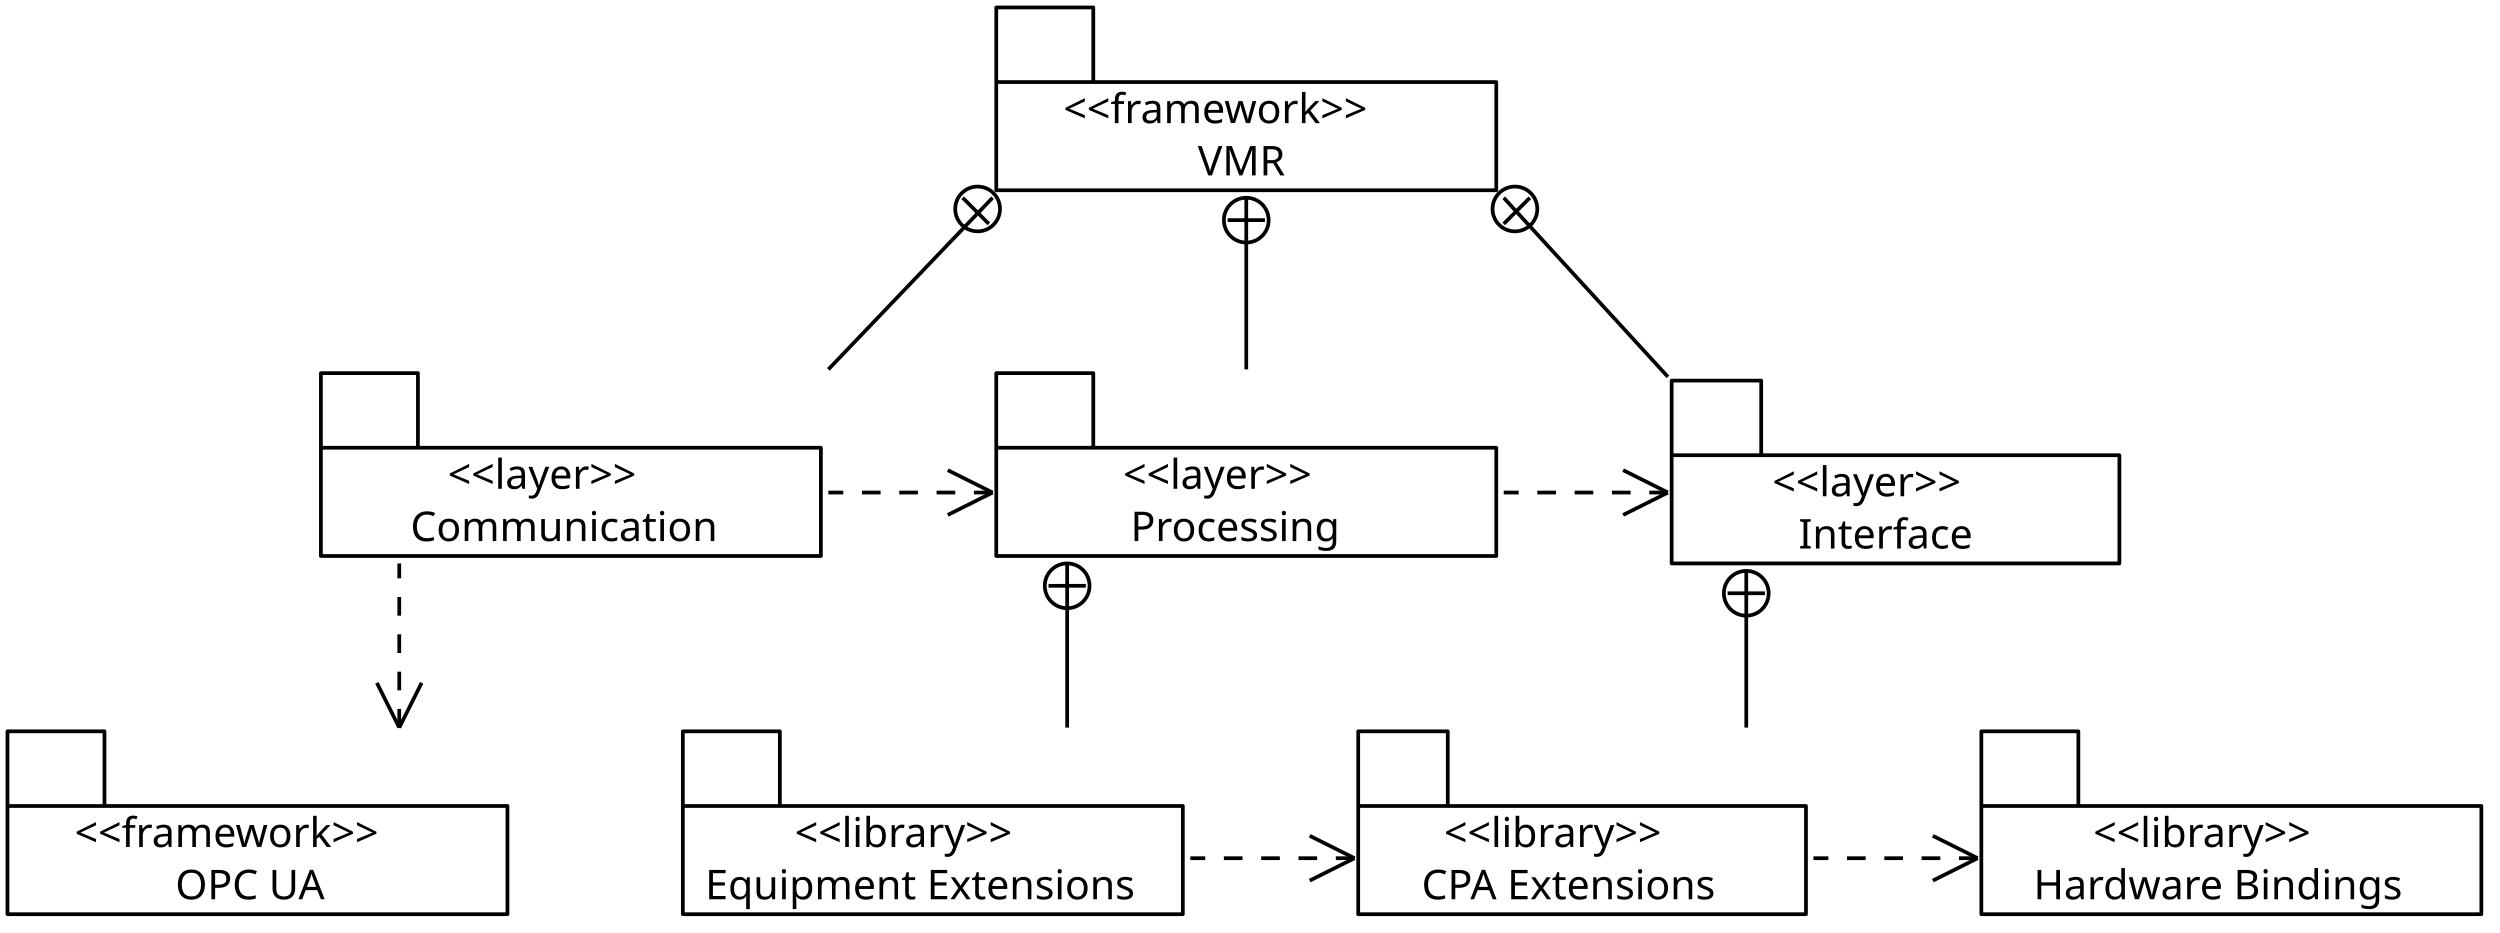
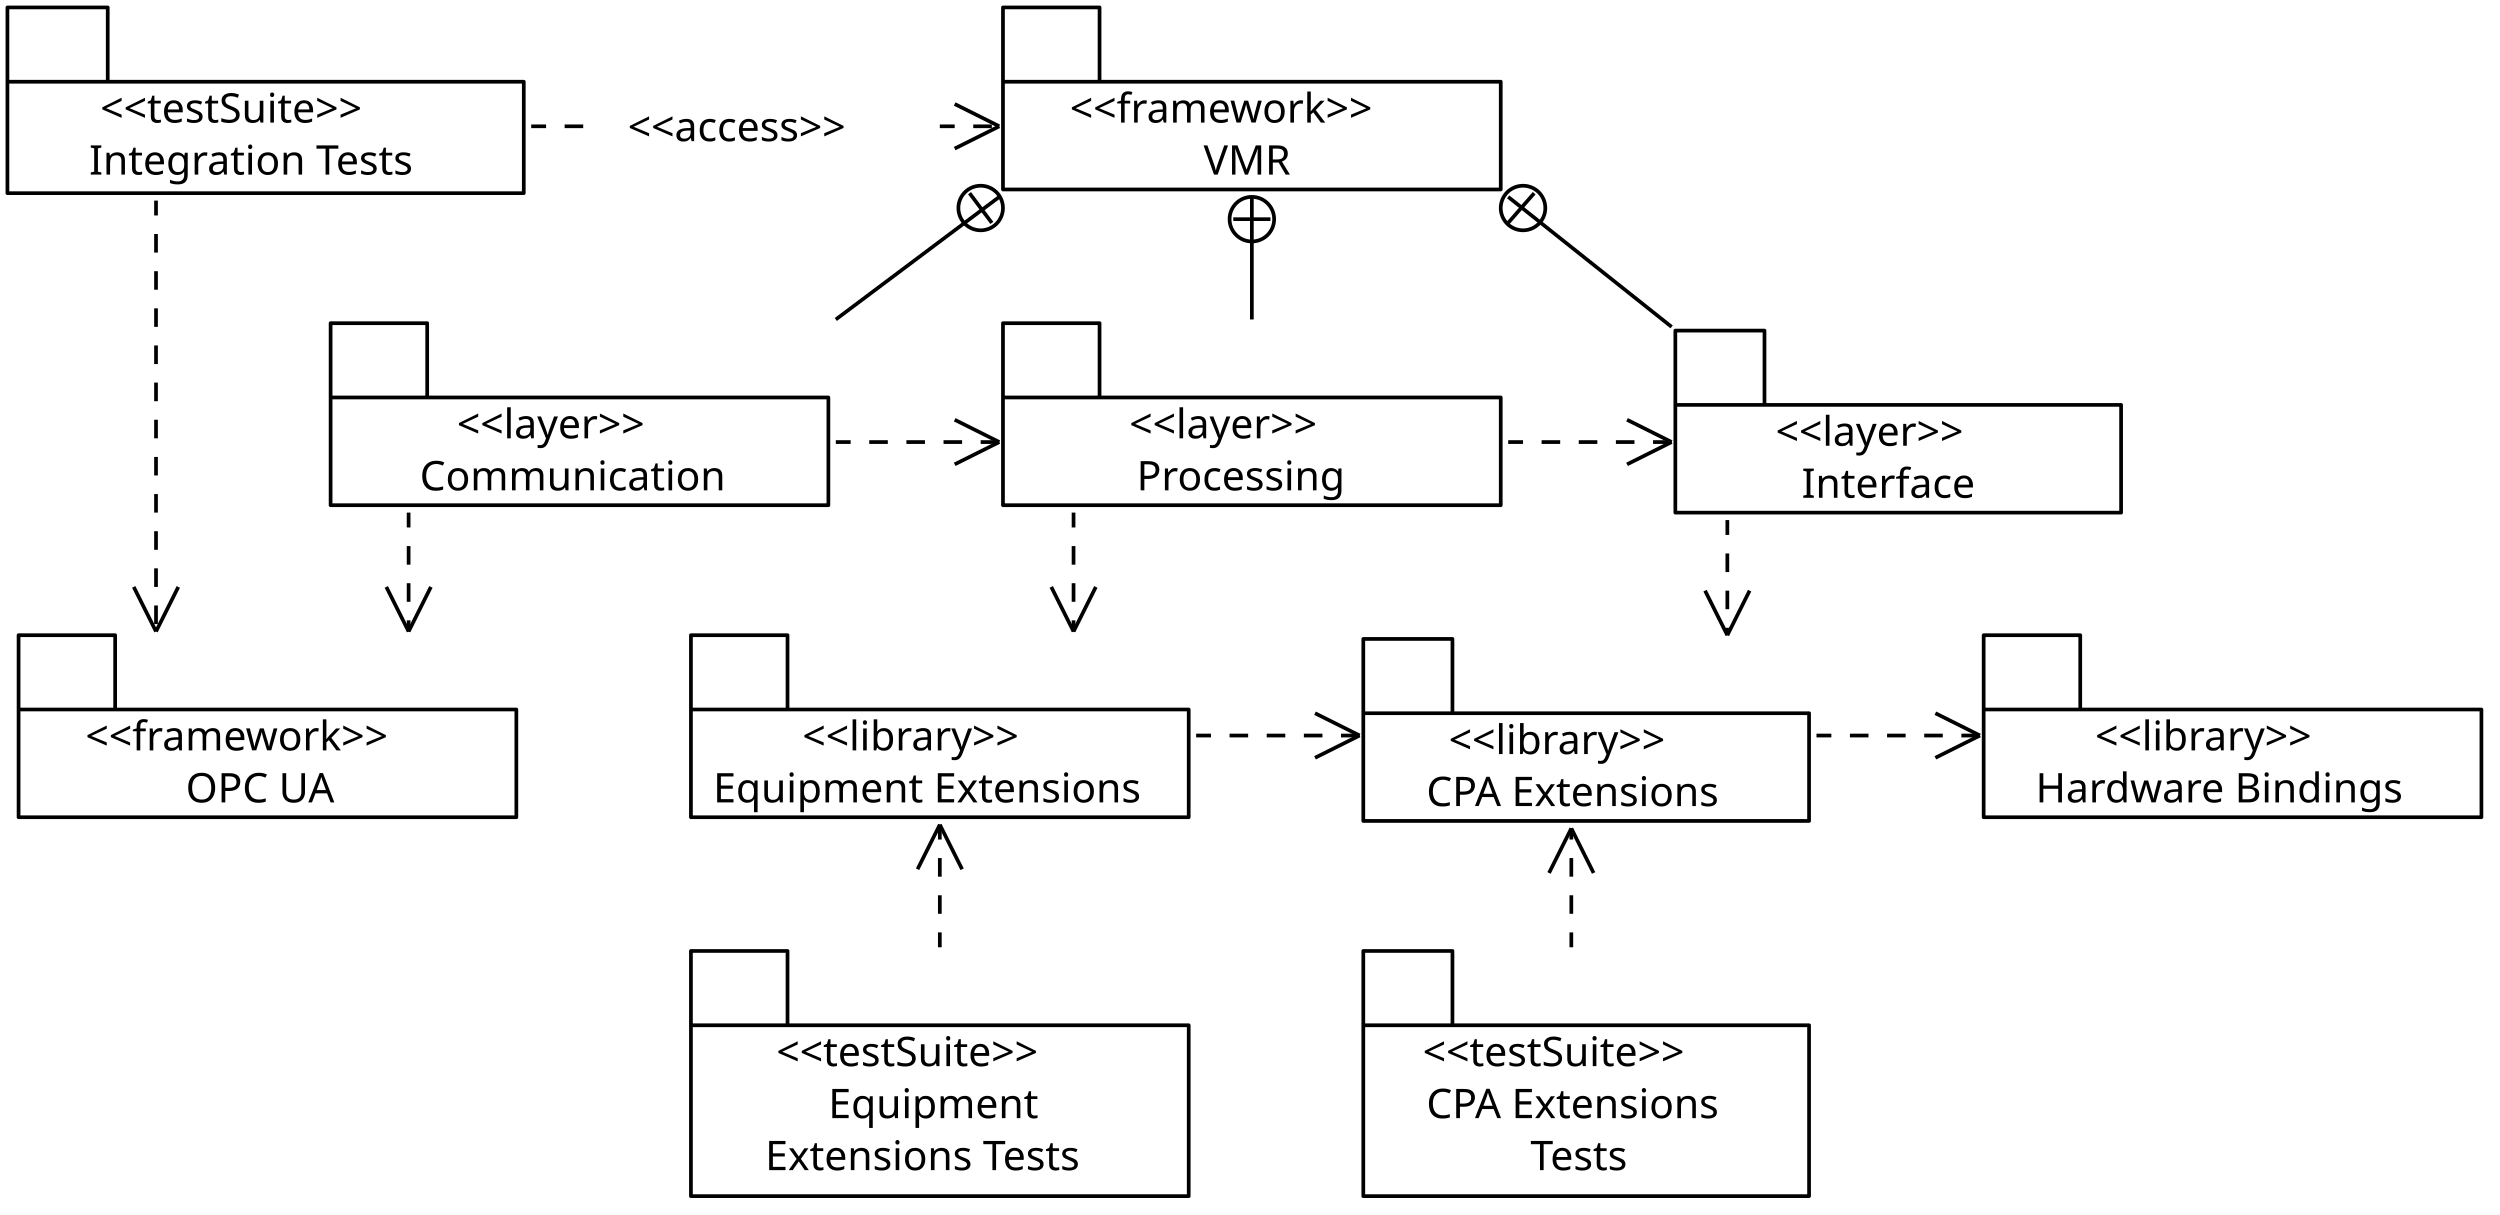
- <svg xmlns="http://www.w3.org/2000/svg" fill-opacity="0" color-rendering="auto" color-interpolation="auto" text-rendering="auto" stroke="rgb(0,0,0)" stroke-linecap="square" width="670" stroke-miterlimit="10" shape-rendering="auto" stroke-opacity="0" fill="rgb(0,0,0)" stroke-dasharray="none" font-weight="normal" stroke-width="1" height="250" font-family="'Dialog'" font-style="normal" stroke-linejoin="miter" font-size="12" stroke-dashoffset="0" image-rendering="auto">
+ <svg xmlns="http://www.w3.org/2000/svg" fill-opacity="0" color-rendering="auto" color-interpolation="auto" text-rendering="auto" stroke="rgb(0,0,0)" stroke-linecap="square" width="673" stroke-miterlimit="10" shape-rendering="auto" stroke-opacity="0" fill="rgb(0,0,0)" stroke-dasharray="none" font-weight="normal" stroke-width="1" height="327" font-family="'Dialog'" font-style="normal" stroke-linejoin="miter" font-size="12" stroke-dashoffset="0" image-rendering="auto">
  <defs id="genericDefs" />
  <g>
    <defs id="defs1">
      <clipPath clipPathUnits="userSpaceOnUse" id="clipPath1">
        <path d="M-7 -7 L146 -7 L146 61 L-7 61 L-7 -7 Z" />
      </clipPath>
      <clipPath clipPathUnits="userSpaceOnUse" id="clipPath2">
        <path d="M0 0 L0 30 L135 30 L135 0 Z" />
      </clipPath>
      <clipPath clipPathUnits="userSpaceOnUse" id="clipPath3">
        <path d="M-7 -7 L132 -7 L132 61 L-7 61 L-7 -7 Z" />
      </clipPath>
      <clipPath clipPathUnits="userSpaceOnUse" id="clipPath4">
        <path d="M0 0 L0 30 L121 30 L121 0 Z" />
      </clipPath>
      <clipPath clipPathUnits="userSpaceOnUse" id="clipPath5">
+         <path d="M-7 -7 L146 -7 L146 78 L-7 78 L-7 -7 Z" />
+       </clipPath>
+       <clipPath clipPathUnits="userSpaceOnUse" id="clipPath6">
+         <path d="M0 0 L0 47 L135 47 L135 0 Z" />
+       </clipPath>
+       <clipPath clipPathUnits="userSpaceOnUse" id="clipPath7">
+         <path d="M-7 -7 L132 -7 L132 78 L-7 78 L-7 -7 Z" />
+       </clipPath>
+       <clipPath clipPathUnits="userSpaceOnUse" id="clipPath8">
+         <path d="M0 0 L0 47 L121 47 L121 0 Z" />
+       </clipPath>
+       <clipPath clipPathUnits="userSpaceOnUse" id="clipPath9">
+         <path d="M-7 -7 L151 -7 L151 62 L-7 62 L-7 -7 Z" />
+       </clipPath>
+       <clipPath clipPathUnits="userSpaceOnUse" id="clipPath10">
+         <path d="M0 0 L0 31 L140 31 L140 0 Z" />
+       </clipPath>
+       <clipPath clipPathUnits="userSpaceOnUse" id="clipPath11">
+         <path d="M0 0 L148 0 L148 104 L0 104 L0 0 Z" />
+       </clipPath>
+       <clipPath clipPathUnits="userSpaceOnUse" id="clipPath12">
+         <path d="M0 0 L0 104 L148 104 L148 0 Z" />
+       </clipPath>
+       <clipPath clipPathUnits="userSpaceOnUse" id="clipPath13">
+         <path d="M0 0 L148 0 L148 137 L0 137 L0 0 Z" />
+       </clipPath>
+       <clipPath clipPathUnits="userSpaceOnUse" id="clipPath14">
+         <path d="M0 0 L0 24 L78 24 L78 38 L0 38 L0 137 L148 137 L148 0 Z" />
+       </clipPath>
+       <clipPath clipPathUnits="userSpaceOnUse" id="clipPath15">
        <path d="M0 0 L248 0 L248 204 L0 204 L0 0 Z" />
      </clipPath>
-       <clipPath clipPathUnits="userSpaceOnUse" id="clipPath6">
+       <clipPath clipPathUnits="userSpaceOnUse" id="clipPath16">
+         <path d="M128 8 L128 22 L34 22 L34 8 ZM0 0 L0 204 L248 204 L248 0 Z" />
+       </clipPath>
+       <clipPath clipPathUnits="userSpaceOnUse" id="clipPath17">
+         <path d="M0 0 L104 0 L104 137 L0 137 L0 0 Z" />
+       </clipPath>
+       <clipPath clipPathUnits="userSpaceOnUse" id="clipPath18">
+         <path d="M0 0 L0 137 L104 137 L104 0 Z" />
+       </clipPath>
+       <clipPath clipPathUnits="userSpaceOnUse" id="clipPath19">
+         <path d="M0 0 L148 0 L148 139 L0 139 L0 0 Z" />
+       </clipPath>
+       <clipPath clipPathUnits="userSpaceOnUse" id="clipPath20">
+         <path d="M0 0 L0 139 L148 139 L148 0 Z" />
+       </clipPath>
+       <clipPath clipPathUnits="userSpaceOnUse" id="clipPath21">
+         <path d="M0 0 L104 0 L104 136 L0 136 L0 0 Z" />
+       </clipPath>
+       <clipPath clipPathUnits="userSpaceOnUse" id="clipPath22">
+         <path d="M0 0 L0 136 L104 136 L104 0 Z" />
+       </clipPath>
+       <clipPath clipPathUnits="userSpaceOnUse" id="clipPath23">
        <path d="M0 0 L0 204 L248 204 L248 0 Z" />
      </clipPath>
-       <clipPath clipPathUnits="userSpaceOnUse" id="clipPath7">
-         <path d="M0 0 L248 0 L248 250 L0 250 L0 0 Z" />
-       </clipPath>
-       <clipPath clipPathUnits="userSpaceOnUse" id="clipPath8">
-         <path d="M0 0 L0 250 L248 250 L248 0 Z" />
-       </clipPath>
-       <clipPath clipPathUnits="userSpaceOnUse" id="clipPath9">
-         <path d="M0 0 L204 0 L204 246 L0 246 L0 0 Z" />
-       </clipPath>
-       <clipPath clipPathUnits="userSpaceOnUse" id="clipPath10">
-         <path d="M0 0 L0 246 L204 246 L204 0 Z" />
-       </clipPath>
-       <clipPath clipPathUnits="userSpaceOnUse" id="clipPath11">
-         <path d="M0 0 L204 0 L204 250 L0 250 L0 0 Z" />
-       </clipPath>
-       <clipPath clipPathUnits="userSpaceOnUse" id="clipPath12">
-         <path d="M0 0 L0 250 L204 250 L204 0 Z" />
-       </clipPath>
-       <clipPath clipPathUnits="userSpaceOnUse" id="clipPath13">
-         <path d="M0 0 L248 0 L248 252 L0 252 L0 0 Z" />
-       </clipPath>
-       <clipPath clipPathUnits="userSpaceOnUse" id="clipPath14">
-         <path d="M0 0 L0 252 L248 252 L248 0 Z" />
-       </clipPath>
-       <clipPath clipPathUnits="userSpaceOnUse" id="clipPath15">
-         <path d="M0 0 L204 0 L204 248 L0 248 L0 0 Z" />
-       </clipPath>
-       <clipPath clipPathUnits="userSpaceOnUse" id="clipPath16">
-         <path d="M0 0 L0 248 L204 248 L204 0 Z" />
+       <clipPath clipPathUnits="userSpaceOnUse" id="clipPath24">
+         <path d="M0 0 L230 0 L230 104 L0 104 L0 0 Z" />
+       </clipPath>
+       <clipPath clipPathUnits="userSpaceOnUse" id="clipPath25">
+         <path d="M160 43 L160 57 L66 57 L66 43 ZM0 0 L0 104 L230 104 L230 0 Z" />
+       </clipPath>
+       <clipPath clipPathUnits="userSpaceOnUse" id="clipPath26">
+         <path d="M0 0 L104 0 L104 220 L0 220 L0 0 Z" />
+       </clipPath>
+       <clipPath clipPathUnits="userSpaceOnUse" id="clipPath27">
+         <path d="M0 0 L0 220 L104 220 L104 0 Z" />
+       </clipPath>
+       <clipPath clipPathUnits="userSpaceOnUse" id="clipPath28">
+         <path d="M0 0 L104 0 L104 135 L0 135 L0 0 Z" />
+       </clipPath>
+       <clipPath clipPathUnits="userSpaceOnUse" id="clipPath29">
+         <path d="M0 0 L0 135 L104 135 L104 0 Z" />
+       </clipPath>
+       <clipPath clipPathUnits="userSpaceOnUse" id="clipPath30">
+         <path d="M-94 -14 L188 -14 L188 28 L-94 28 L-94 -14 Z" />
      </clipPath>
    </defs>
    <g fill="white" text-rendering="geometricPrecision" fill-opacity="1" stroke-opacity="1" stroke="white">
-       <rect x="0" width="670" height="250" y="0" stroke="none" />
-     </g>
-     <g font-size="11" transform="translate(2,196)" fill-opacity="1" fill="white" text-rendering="geometricPrecision" font-family="sans-serif" stroke="white" stroke-opacity="1">
-       <rect x="0" width="26" height="20" y="0" clip-path="url(#clipPath1)" stroke="none" />
-       <rect x="0" width="134" height="29" y="20" clip-path="url(#clipPath1)" stroke="none" />
-     </g>
-     <g stroke-linecap="butt" font-size="11" transform="translate(2,196)" fill-opacity="1" fill="black" text-rendering="geometricPrecision" font-family="sans-serif" stroke-linejoin="round" stroke="black" stroke-opacity="1" stroke-miterlimit="0">
-       <path fill="none" d="M0 20 L134 20 L134 49 L0 49 L0 0 L26 0 L26 20" clip-path="url(#clipPath1)" />
-     </g>
-     <g font-size="11" transform="translate(2,216)" fill-opacity="1" fill="black" text-rendering="geometricPrecision" font-family="sans-serif" stroke="black" stroke-opacity="1">
+       <rect x="0" width="673" height="327" y="0" stroke="none" />
+     </g>
+     <g font-size="11" transform="translate(5,171)" fill-opacity="1" fill="white" text-rendering="geometricPrecision" font-family="sans-serif" stroke="white" stroke-opacity="1">
+       <rect x="0" width="26" height="20" y="0" clip-path="url(#clipPath1)" stroke="none" />
+       <rect x="0" width="134" height="29" y="20" clip-path="url(#clipPath1)" stroke="none" />
+     </g>
+     <g stroke-linecap="butt" font-size="11" transform="translate(5,171)" fill-opacity="1" fill="black" text-rendering="geometricPrecision" font-family="sans-serif" stroke-linejoin="round" stroke="black" stroke-opacity="1" stroke-miterlimit="0">
+       <path fill="none" d="M0 20 L134 20 L134 49 L0 49 L0 0 L26 0 L26 20" clip-path="url(#clipPath1)" />
+     </g>
+     <g font-size="11" transform="translate(5,191)" fill-opacity="1" fill="black" text-rendering="geometricPrecision" font-family="sans-serif" stroke="black" stroke-opacity="1">
      <text x="18" xml:space="preserve" y="11" clip-path="url(#clipPath2)" stroke="none">&lt;&lt;framework&gt;&gt;</text>
      <text x="45" xml:space="preserve" y="25" clip-path="url(#clipPath2)" stroke="none">OPC UA</text>
    </g>
-     <g font-size="11" transform="translate(267,2)" fill-opacity="1" fill="white" text-rendering="geometricPrecision" font-family="sans-serif" stroke="white" stroke-opacity="1">
-       <rect x="0" width="26" height="20" y="0" clip-path="url(#clipPath1)" stroke="none" />
-       <rect x="0" width="134" height="29" y="20" clip-path="url(#clipPath1)" stroke="none" />
-     </g>
-     <g stroke-linecap="butt" font-size="11" transform="translate(267,2)" fill-opacity="1" fill="black" text-rendering="geometricPrecision" font-family="sans-serif" stroke-linejoin="round" stroke="black" stroke-opacity="1" stroke-miterlimit="0">
-       <path fill="none" d="M0 20 L134 20 L134 49 L0 49 L0 0 L26 0 L26 20" clip-path="url(#clipPath1)" />
-     </g>
-     <g font-size="11" transform="translate(267,22)" fill-opacity="1" fill="black" text-rendering="geometricPrecision" font-family="sans-serif" stroke="black" stroke-opacity="1">
+     <g font-size="11" transform="translate(270,2)" fill-opacity="1" fill="white" text-rendering="geometricPrecision" font-family="sans-serif" stroke="white" stroke-opacity="1">
+       <rect x="0" width="26" height="20" y="0" clip-path="url(#clipPath1)" stroke="none" />
+       <rect x="0" width="134" height="29" y="20" clip-path="url(#clipPath1)" stroke="none" />
+     </g>
+     <g stroke-linecap="butt" font-size="11" transform="translate(270,2)" fill-opacity="1" fill="black" text-rendering="geometricPrecision" font-family="sans-serif" stroke-linejoin="round" stroke="black" stroke-opacity="1" stroke-miterlimit="0">
+       <path fill="none" d="M0 20 L134 20 L134 49 L0 49 L0 0 L26 0 L26 20" clip-path="url(#clipPath1)" />
+     </g>
+     <g font-size="11" transform="translate(270,22)" fill-opacity="1" fill="black" text-rendering="geometricPrecision" font-family="sans-serif" stroke="black" stroke-opacity="1">
      <text x="18" xml:space="preserve" y="11" clip-path="url(#clipPath2)" stroke="none">&lt;&lt;framework&gt;&gt;</text>
      <text x="54" xml:space="preserve" y="25" clip-path="url(#clipPath2)" stroke="none">VMR</text>
    </g>
-     <g font-size="11" transform="translate(267,100)" fill-opacity="1" fill="white" text-rendering="geometricPrecision" font-family="sans-serif" stroke="white" stroke-opacity="1">
-       <rect x="0" width="26" height="20" y="0" clip-path="url(#clipPath1)" stroke="none" />
-       <rect x="0" width="134" height="29" y="20" clip-path="url(#clipPath1)" stroke="none" />
-     </g>
-     <g stroke-linecap="butt" font-size="11" transform="translate(267,100)" fill-opacity="1" fill="black" text-rendering="geometricPrecision" font-family="sans-serif" stroke-linejoin="round" stroke="black" stroke-opacity="1" stroke-miterlimit="0">
-       <path fill="none" d="M0 20 L134 20 L134 49 L0 49 L0 0 L26 0 L26 20" clip-path="url(#clipPath1)" />
-     </g>
-     <g font-size="11" transform="translate(267,120)" fill-opacity="1" fill="black" text-rendering="geometricPrecision" font-family="sans-serif" stroke="black" stroke-opacity="1">
+     <g font-size="11" transform="translate(270,87)" fill-opacity="1" fill="white" text-rendering="geometricPrecision" font-family="sans-serif" stroke="white" stroke-opacity="1">
+       <rect x="0" width="26" height="20" y="0" clip-path="url(#clipPath1)" stroke="none" />
+       <rect x="0" width="134" height="29" y="20" clip-path="url(#clipPath1)" stroke="none" />
+     </g>
+     <g stroke-linecap="butt" font-size="11" transform="translate(270,87)" fill-opacity="1" fill="black" text-rendering="geometricPrecision" font-family="sans-serif" stroke-linejoin="round" stroke="black" stroke-opacity="1" stroke-miterlimit="0">
+       <path fill="none" d="M0 20 L134 20 L134 49 L0 49 L0 0 L26 0 L26 20" clip-path="url(#clipPath1)" />
+     </g>
+     <g font-size="11" transform="translate(270,107)" fill-opacity="1" fill="black" text-rendering="geometricPrecision" font-family="sans-serif" stroke="black" stroke-opacity="1">
      <text x="34" xml:space="preserve" y="11" clip-path="url(#clipPath2)" stroke="none">&lt;&lt;layer&gt;&gt;</text>
      <text x="36" xml:space="preserve" y="25" clip-path="url(#clipPath2)" stroke="none">Processing</text>
    </g>
-     <g font-size="11" transform="translate(448,102)" fill-opacity="1" fill="white" text-rendering="geometricPrecision" font-family="sans-serif" stroke="white" stroke-opacity="1">
+     <g font-size="11" transform="translate(451,89)" fill-opacity="1" fill="white" text-rendering="geometricPrecision" font-family="sans-serif" stroke="white" stroke-opacity="1">
      <rect x="0" width="24" height="20" y="0" clip-path="url(#clipPath3)" stroke="none" />
      <rect x="0" width="120" height="29" y="20" clip-path="url(#clipPath3)" stroke="none" />
    </g>
-     <g stroke-linecap="butt" font-size="11" transform="translate(448,102)" fill-opacity="1" fill="black" text-rendering="geometricPrecision" font-family="sans-serif" stroke-linejoin="round" stroke="black" stroke-opacity="1" stroke-miterlimit="0">
+     <g stroke-linecap="butt" font-size="11" transform="translate(451,89)" fill-opacity="1" fill="black" text-rendering="geometricPrecision" font-family="sans-serif" stroke-linejoin="round" stroke="black" stroke-opacity="1" stroke-miterlimit="0">
      <path fill="none" d="M0 20 L120 20 L120 49 L0 49 L0 0 L24 0 L24 20" clip-path="url(#clipPath3)" />
    </g>
-     <g font-size="11" transform="translate(448,122)" fill-opacity="1" fill="black" text-rendering="geometricPrecision" font-family="sans-serif" stroke="black" stroke-opacity="1">
+     <g font-size="11" transform="translate(451,109)" fill-opacity="1" fill="black" text-rendering="geometricPrecision" font-family="sans-serif" stroke="black" stroke-opacity="1">
      <text x="27" xml:space="preserve" y="11" clip-path="url(#clipPath4)" stroke="none">&lt;&lt;layer&gt;&gt;</text>
      <text x="34" xml:space="preserve" y="25" clip-path="url(#clipPath4)" stroke="none">Interface</text>
    </g>
-     <g font-size="11" transform="translate(183,196)" fill-opacity="1" fill="white" text-rendering="geometricPrecision" font-family="sans-serif" stroke="white" stroke-opacity="1">
-       <rect x="0" width="26" height="20" y="0" clip-path="url(#clipPath1)" stroke="none" />
-       <rect x="0" width="134" height="29" y="20" clip-path="url(#clipPath1)" stroke="none" />
-     </g>
-     <g stroke-linecap="butt" font-size="11" transform="translate(183,196)" fill-opacity="1" fill="black" text-rendering="geometricPrecision" font-family="sans-serif" stroke-linejoin="round" stroke="black" stroke-opacity="1" stroke-miterlimit="0">
-       <path fill="none" d="M0 20 L134 20 L134 49 L0 49 L0 0 L26 0 L26 20" clip-path="url(#clipPath1)" />
-     </g>
-     <g font-size="11" transform="translate(183,216)" fill-opacity="1" fill="black" text-rendering="geometricPrecision" font-family="sans-serif" stroke="black" stroke-opacity="1">
+     <g font-size="11" transform="translate(186,171)" fill-opacity="1" fill="white" text-rendering="geometricPrecision" font-family="sans-serif" stroke="white" stroke-opacity="1">
+       <rect x="0" width="26" height="20" y="0" clip-path="url(#clipPath1)" stroke="none" />
+       <rect x="0" width="134" height="29" y="20" clip-path="url(#clipPath1)" stroke="none" />
+     </g>
+     <g stroke-linecap="butt" font-size="11" transform="translate(186,171)" fill-opacity="1" fill="black" text-rendering="geometricPrecision" font-family="sans-serif" stroke-linejoin="round" stroke="black" stroke-opacity="1" stroke-miterlimit="0">
+       <path fill="none" d="M0 20 L134 20 L134 49 L0 49 L0 0 L26 0 L26 20" clip-path="url(#clipPath1)" />
+     </g>
+     <g font-size="11" transform="translate(186,191)" fill-opacity="1" fill="black" text-rendering="geometricPrecision" font-family="sans-serif" stroke="black" stroke-opacity="1">
      <text x="30" xml:space="preserve" y="11" clip-path="url(#clipPath2)" stroke="none">&lt;&lt;library&gt;&gt;</text>
      <text x="6" xml:space="preserve" y="25" clip-path="url(#clipPath2)" stroke="none">Equipment Extensions</text>
    </g>
-     <g font-size="11" transform="translate(364,196)" fill-opacity="1" fill="white" text-rendering="geometricPrecision" font-family="sans-serif" stroke="white" stroke-opacity="1">
+     <g font-size="11" transform="translate(367,172)" fill-opacity="1" fill="white" text-rendering="geometricPrecision" font-family="sans-serif" stroke="white" stroke-opacity="1">
      <rect x="0" width="24" height="20" y="0" clip-path="url(#clipPath3)" stroke="none" />
      <rect x="0" width="120" height="29" y="20" clip-path="url(#clipPath3)" stroke="none" />
    </g>
-     <g stroke-linecap="butt" font-size="11" transform="translate(364,196)" fill-opacity="1" fill="black" text-rendering="geometricPrecision" font-family="sans-serif" stroke-linejoin="round" stroke="black" stroke-opacity="1" stroke-miterlimit="0">
+     <g stroke-linecap="butt" font-size="11" transform="translate(367,172)" fill-opacity="1" fill="black" text-rendering="geometricPrecision" font-family="sans-serif" stroke-linejoin="round" stroke="black" stroke-opacity="1" stroke-miterlimit="0">
      <path fill="none" d="M0 20 L120 20 L120 49 L0 49 L0 0 L24 0 L24 20" clip-path="url(#clipPath3)" />
    </g>
-     <g font-size="11" transform="translate(364,216)" fill-opacity="1" fill="black" text-rendering="geometricPrecision" font-family="sans-serif" stroke="black" stroke-opacity="1">
+     <g font-size="11" transform="translate(367,192)" fill-opacity="1" fill="black" text-rendering="geometricPrecision" font-family="sans-serif" stroke="black" stroke-opacity="1">
      <text x="23" xml:space="preserve" y="11" clip-path="url(#clipPath4)" stroke="none">&lt;&lt;library&gt;&gt;</text>
      <text x="17" xml:space="preserve" y="25" clip-path="url(#clipPath4)" stroke="none">CPA Extensions</text>
    </g>
-     <g font-size="11" transform="translate(531,196)" fill-opacity="1" fill="white" text-rendering="geometricPrecision" font-family="sans-serif" stroke="white" stroke-opacity="1">
-       <rect x="0" width="26" height="20" y="0" clip-path="url(#clipPath1)" stroke="none" />
-       <rect x="0" width="134" height="29" y="20" clip-path="url(#clipPath1)" stroke="none" />
-     </g>
-     <g stroke-linecap="butt" font-size="11" transform="translate(531,196)" fill-opacity="1" fill="black" text-rendering="geometricPrecision" font-family="sans-serif" stroke-linejoin="round" stroke="black" stroke-opacity="1" stroke-miterlimit="0">
-       <path fill="none" d="M0 20 L134 20 L134 49 L0 49 L0 0 L26 0 L26 20" clip-path="url(#clipPath1)" />
-     </g>
-     <g font-size="11" transform="translate(531,216)" fill-opacity="1" fill="black" text-rendering="geometricPrecision" font-family="sans-serif" stroke="black" stroke-opacity="1">
+     <g font-size="11" transform="translate(534,171)" fill-opacity="1" fill="white" text-rendering="geometricPrecision" font-family="sans-serif" stroke="white" stroke-opacity="1">
+       <rect x="0" width="26" height="20" y="0" clip-path="url(#clipPath1)" stroke="none" />
+       <rect x="0" width="134" height="29" y="20" clip-path="url(#clipPath1)" stroke="none" />
+     </g>
+     <g stroke-linecap="butt" font-size="11" transform="translate(534,171)" fill-opacity="1" fill="black" text-rendering="geometricPrecision" font-family="sans-serif" stroke-linejoin="round" stroke="black" stroke-opacity="1" stroke-miterlimit="0">
+       <path fill="none" d="M0 20 L134 20 L134 49 L0 49 L0 0 L26 0 L26 20" clip-path="url(#clipPath1)" />
+     </g>
+     <g font-size="11" transform="translate(534,191)" fill-opacity="1" fill="black" text-rendering="geometricPrecision" font-family="sans-serif" stroke="black" stroke-opacity="1">
      <text x="30" xml:space="preserve" y="11" clip-path="url(#clipPath2)" stroke="none">&lt;&lt;library&gt;&gt;</text>
      <text x="14" xml:space="preserve" y="25" clip-path="url(#clipPath2)" stroke="none">Hardware Bindings</text>
    </g>
-     <g font-size="11" transform="translate(86,100)" fill-opacity="1" fill="white" text-rendering="geometricPrecision" font-family="sans-serif" stroke="white" stroke-opacity="1">
-       <rect x="0" width="26" height="20" y="0" clip-path="url(#clipPath1)" stroke="none" />
-       <rect x="0" width="134" height="29" y="20" clip-path="url(#clipPath1)" stroke="none" />
-     </g>
-     <g stroke-linecap="butt" font-size="11" transform="translate(86,100)" fill-opacity="1" fill="black" text-rendering="geometricPrecision" font-family="sans-serif" stroke-linejoin="round" stroke="black" stroke-opacity="1" stroke-miterlimit="0">
-       <path fill="none" d="M0 20 L134 20 L134 49 L0 49 L0 0 L26 0 L26 20" clip-path="url(#clipPath1)" />
-     </g>
-     <g font-size="11" transform="translate(86,120)" fill-opacity="1" fill="black" text-rendering="geometricPrecision" font-family="sans-serif" stroke="black" stroke-opacity="1">
+     <g font-size="11" transform="translate(89,87)" fill-opacity="1" fill="white" text-rendering="geometricPrecision" font-family="sans-serif" stroke="white" stroke-opacity="1">
+       <rect x="0" width="26" height="20" y="0" clip-path="url(#clipPath1)" stroke="none" />
+       <rect x="0" width="134" height="29" y="20" clip-path="url(#clipPath1)" stroke="none" />
+     </g>
+     <g stroke-linecap="butt" font-size="11" transform="translate(89,87)" fill-opacity="1" fill="black" text-rendering="geometricPrecision" font-family="sans-serif" stroke-linejoin="round" stroke="black" stroke-opacity="1" stroke-miterlimit="0">
+       <path fill="none" d="M0 20 L134 20 L134 49 L0 49 L0 0 L26 0 L26 20" clip-path="url(#clipPath1)" />
+     </g>
+     <g font-size="11" transform="translate(89,107)" fill-opacity="1" fill="black" text-rendering="geometricPrecision" font-family="sans-serif" stroke="black" stroke-opacity="1">
      <text x="34" xml:space="preserve" y="11" clip-path="url(#clipPath2)" stroke="none">&lt;&lt;layer&gt;&gt;</text>
      <text x="24" xml:space="preserve" y="25" clip-path="url(#clipPath2)" stroke="none">Communication</text>
    </g>
-     <g stroke-linecap="butt" font-size="11" transform="translate(386,130)" fill-opacity="1" stroke-dashoffset="1" fill="black" text-rendering="geometricPrecision" font-family="sans-serif" stroke-linejoin="round" stroke-dasharray="5" stroke="black" stroke-opacity="1">
-       <line y2="100" fill="none" x1="100" clip-path="url(#clipPath6)" x2="144" y1="100" />
-       <line clip-path="url(#clipPath6)" stroke-dashoffset="0" fill="none" x1="144" x2="132" y1="100" y2="94" stroke-dasharray="none" />
-       <line clip-path="url(#clipPath6)" stroke-dashoffset="0" fill="none" x1="144" x2="132" y1="100" y2="106" stroke-dasharray="none" />
-     </g>
-     <g stroke-linecap="butt" font-size="11" transform="translate(122,-47)" fill-opacity="1" fill="black" text-rendering="geometricPrecision" font-family="sans-serif" stroke-linejoin="round" stroke="black" stroke-opacity="1">
-       <line y2="146" fill="none" x1="144" clip-path="url(#clipPath8)" x2="100" y1="100" />
-       <circle fill="none" r="6" clip-path="url(#clipPath8)" cx="140" cy="103" />
-       <line y2="100" fill="none" x1="143" clip-path="url(#clipPath8)" x2="136" y1="107" />
-     </g>
-     <g stroke-linecap="butt" font-size="11" transform="translate(368,53)" fill-opacity="1" fill="black" text-rendering="geometricPrecision" font-family="sans-serif" stroke-linejoin="round" stroke="black" stroke-opacity="1">
-       <line y2="142" fill="none" x1="100" clip-path="url(#clipPath10)" x2="100" y1="100" />
-       <circle fill="none" r="6" clip-path="url(#clipPath10)" cx="100" cy="106" />
-       <line y2="106" fill="none" x1="105" clip-path="url(#clipPath10)" x2="95" y1="106" />
-     </g>
-     <g stroke-linecap="butt" font-size="11" transform="translate(122,32)" fill-opacity="1" stroke-dashoffset="1" fill="black" text-rendering="geometricPrecision" font-family="sans-serif" stroke-linejoin="round" stroke-dasharray="5" stroke="black" stroke-opacity="1">
-       <line y2="100" fill="none" x1="100" clip-path="url(#clipPath6)" x2="144" y1="100" />
-       <line clip-path="url(#clipPath6)" stroke-dashoffset="0" fill="none" x1="144" x2="132" y1="100" y2="94" stroke-dasharray="none" />
-       <line clip-path="url(#clipPath6)" stroke-dashoffset="0" fill="none" x1="144" x2="132" y1="100" y2="106" stroke-dasharray="none" />
-     </g>
-     <g stroke-linecap="butt" font-size="11" transform="translate(234,-47)" fill-opacity="1" fill="black" text-rendering="geometricPrecision" font-family="sans-serif" stroke-linejoin="round" stroke="black" stroke-opacity="1">
-       <line y2="146" fill="none" x1="100" clip-path="url(#clipPath12)" x2="100" y1="100" />
-       <circle fill="none" r="6" clip-path="url(#clipPath12)" cx="100" cy="106" />
-       <line y2="106" fill="none" x1="105" clip-path="url(#clipPath12)" x2="95" y1="106" />
-     </g>
-     <g stroke-linecap="butt" font-size="11" transform="translate(303,-47)" fill-opacity="1" fill="black" text-rendering="geometricPrecision" font-family="sans-serif" stroke-linejoin="round" stroke="black" stroke-opacity="1">
-       <line y2="148" fill="none" x1="100" clip-path="url(#clipPath14)" x2="144" y1="100" />
-       <circle fill="none" r="6" clip-path="url(#clipPath14)" cx="103" cy="103" />
-       <line y2="100" fill="none" x1="100" clip-path="url(#clipPath14)" x2="107" y1="107" />
-     </g>
-     <g stroke-linecap="butt" font-size="11" transform="translate(186,51)" fill-opacity="1" fill="black" text-rendering="geometricPrecision" font-family="sans-serif" stroke-linejoin="round" stroke="black" stroke-opacity="1">
-       <line y2="144" fill="none" x1="100" clip-path="url(#clipPath16)" x2="100" y1="100" />
-       <circle fill="none" r="6" clip-path="url(#clipPath16)" cx="100" cy="106" />
-       <line y2="106" fill="none" x1="105" clip-path="url(#clipPath16)" x2="95" y1="106" />
-     </g>
-     <g stroke-linecap="butt" font-size="11" transform="translate(7,51)" fill-opacity="1" stroke-dashoffset="1" fill="black" text-rendering="geometricPrecision" font-family="sans-serif" stroke-linejoin="round" stroke-dasharray="5" stroke="black" stroke-opacity="1">
-       <line y2="144" fill="none" x1="100" clip-path="url(#clipPath16)" x2="100" y1="100" />
-       <line clip-path="url(#clipPath16)" stroke-dashoffset="0" fill="none" x1="100" x2="106" y1="144" y2="132" stroke-dasharray="none" />
-       <line clip-path="url(#clipPath16)" stroke-dashoffset="0" fill="none" x1="100" x2="94" y1="144" y2="132" stroke-dasharray="none" />
-     </g>
-     <g stroke-linecap="butt" font-size="11" transform="translate(303,32)" fill-opacity="1" stroke-dashoffset="1" fill="black" text-rendering="geometricPrecision" font-family="sans-serif" stroke-linejoin="round" stroke-dasharray="5" stroke="black" stroke-opacity="1">
-       <line y2="100" fill="none" x1="100" clip-path="url(#clipPath6)" x2="144" y1="100" />
-       <line clip-path="url(#clipPath6)" stroke-dashoffset="0" fill="none" x1="144" x2="132" y1="100" y2="94" stroke-dasharray="none" />
-       <line clip-path="url(#clipPath6)" stroke-dashoffset="0" fill="none" x1="144" x2="132" y1="100" y2="106" stroke-dasharray="none" />
-     </g>
-     <g stroke-linecap="butt" font-size="11" transform="translate(219,130)" fill-opacity="1" stroke-dashoffset="1" fill="black" text-rendering="geometricPrecision" font-family="sans-serif" stroke-linejoin="round" stroke-dasharray="5" stroke="black" stroke-opacity="1">
-       <line y2="100" fill="none" x1="100" clip-path="url(#clipPath6)" x2="144" y1="100" />
-       <line clip-path="url(#clipPath6)" stroke-dashoffset="0" fill="none" x1="144" x2="132" y1="100" y2="94" stroke-dasharray="none" />
-       <line clip-path="url(#clipPath6)" stroke-dashoffset="0" fill="none" x1="144" x2="132" y1="100" y2="106" stroke-dasharray="none" />
+     <g font-size="11" transform="translate(186,256)" fill-opacity="1" fill="white" text-rendering="geometricPrecision" font-family="sans-serif" stroke="white" stroke-opacity="1">
+       <rect x="0" width="26" height="20" y="0" clip-path="url(#clipPath5)" stroke="none" />
+       <rect x="0" width="134" height="46" y="20" clip-path="url(#clipPath5)" stroke="none" />
+     </g>
+     <g stroke-linecap="butt" font-size="11" transform="translate(186,256)" fill-opacity="1" fill="black" text-rendering="geometricPrecision" font-family="sans-serif" stroke-linejoin="round" stroke="black" stroke-opacity="1" stroke-miterlimit="0">
+       <path fill="none" d="M0 20 L134 20 L134 66 L0 66 L0 0 L26 0 L26 20" clip-path="url(#clipPath5)" />
+     </g>
+     <g font-size="11" transform="translate(186,276)" fill-opacity="1" fill="black" text-rendering="geometricPrecision" font-family="sans-serif" stroke="black" stroke-opacity="1">
+       <text x="23" xml:space="preserve" y="11" clip-path="url(#clipPath6)" stroke="none">&lt;&lt;testSuite&gt;&gt;</text>
+       <text x="37" xml:space="preserve" y="25" clip-path="url(#clipPath6)" stroke="none">Equipment</text>
+       <text x="20" xml:space="preserve" y="39" clip-path="url(#clipPath6)" stroke="none">Extensions Tests</text>
+     </g>
+     <g font-size="11" transform="translate(367,256)" fill-opacity="1" fill="white" text-rendering="geometricPrecision" font-family="sans-serif" stroke="white" stroke-opacity="1">
+       <rect x="0" width="24" height="20" y="0" clip-path="url(#clipPath7)" stroke="none" />
+       <rect x="0" width="120" height="46" y="20" clip-path="url(#clipPath7)" stroke="none" />
+     </g>
+     <g stroke-linecap="butt" font-size="11" transform="translate(367,256)" fill-opacity="1" fill="black" text-rendering="geometricPrecision" font-family="sans-serif" stroke-linejoin="round" stroke="black" stroke-opacity="1" stroke-miterlimit="0">
+       <path fill="none" d="M0 20 L120 20 L120 66 L0 66 L0 0 L24 0 L24 20" clip-path="url(#clipPath7)" />
+     </g>
+     <g font-size="11" transform="translate(367,276)" fill-opacity="1" fill="black" text-rendering="geometricPrecision" font-family="sans-serif" stroke="black" stroke-opacity="1">
+       <text x="16" xml:space="preserve" y="11" clip-path="url(#clipPath8)" stroke="none">&lt;&lt;testSuite&gt;&gt;</text>
+       <text x="17" xml:space="preserve" y="25" clip-path="url(#clipPath8)" stroke="none">CPA Extensions</text>
+       <text x="45" xml:space="preserve" y="39" clip-path="url(#clipPath8)" stroke="none">Tests</text>
+     </g>
+     <g font-size="11" transform="translate(2,2)" fill-opacity="1" fill="white" text-rendering="geometricPrecision" font-family="sans-serif" stroke="white" stroke-opacity="1">
+       <rect x="0" width="27" height="20" y="0" clip-path="url(#clipPath9)" stroke="none" />
+       <rect x="0" width="139" height="30" y="20" clip-path="url(#clipPath9)" stroke="none" />
+     </g>
+     <g stroke-linecap="butt" font-size="11" transform="translate(2,2)" fill-opacity="1" fill="black" text-rendering="geometricPrecision" font-family="sans-serif" stroke-linejoin="round" stroke="black" stroke-opacity="1" stroke-miterlimit="0">
+       <path fill="none" d="M0 20 L139 20 L139 50 L0 50 L0 0 L27 0 L27 20" clip-path="url(#clipPath9)" />
+     </g>
+     <g font-size="11" transform="translate(2,22)" fill-opacity="1" fill="black" text-rendering="geometricPrecision" font-family="sans-serif" stroke="black" stroke-opacity="1">
+       <text x="25" xml:space="preserve" y="11" clip-path="url(#clipPath10)" stroke="none">&lt;&lt;testSuite&gt;&gt;</text>
+       <text x="22" xml:space="preserve" y="25" clip-path="url(#clipPath10)" stroke="none">Integration Tests</text>
+     </g>
+     <g stroke-linecap="butt" font-size="11" transform="translate(439,148)" fill-opacity="1" stroke-dashoffset="1" fill="black" text-rendering="geometricPrecision" font-family="sans-serif" stroke-linejoin="round" stroke-dasharray="5" stroke="black" stroke-opacity="1">
+       <line y2="50" fill="none" x1="50" clip-path="url(#clipPath12)" x2="94" y1="50" />
+       <line clip-path="url(#clipPath12)" stroke-dashoffset="0" fill="none" x1="94" x2="82" y1="50" y2="44" stroke-dasharray="none" />
+       <line clip-path="url(#clipPath12)" stroke-dashoffset="0" fill="none" x1="94" x2="82" y1="50" y2="56" stroke-dasharray="none" />
+     </g>
+     <g stroke-linecap="butt" font-size="11" transform="translate(175,3)" fill-opacity="1" fill="black" text-rendering="geometricPrecision" font-family="sans-serif" stroke-linejoin="round" stroke="black" stroke-opacity="1">
+       <line y2="83" fill="none" x1="94" clip-path="url(#clipPath14)" x2="50" y1="50" />
+       <circle fill="none" r="6" clip-path="url(#clipPath14)" cx="89" cy="53" />
+       <line y2="49" fill="none" x1="92" clip-path="url(#clipPath14)" x2="86" y1="57" />
+     </g>
+     <g stroke-linecap="butt" font-size="11" transform="translate(125,19)" fill-opacity="1" stroke-dashoffset="1" fill="black" text-rendering="geometricPrecision" font-family="sans-serif" stroke-linejoin="round" stroke-dasharray="5" stroke="black" stroke-opacity="1">
+       <line y2="100" fill="none" x1="100" clip-path="url(#clipPath16)" x2="144" y1="100" />
+       <line clip-path="url(#clipPath16)" stroke-dashoffset="0" fill="none" x1="144" x2="132" y1="100" y2="94" stroke-dasharray="none" />
+       <line clip-path="url(#clipPath16)" stroke-dashoffset="0" fill="none" x1="144" x2="132" y1="100" y2="106" stroke-dasharray="none" />
+     </g>
+     <g stroke-linecap="butt" font-size="11" transform="translate(287,3)" fill-opacity="1" fill="black" text-rendering="geometricPrecision" font-family="sans-serif" stroke-linejoin="round" stroke="black" stroke-opacity="1">
+       <line y2="83" fill="none" x1="50" clip-path="url(#clipPath18)" x2="50" y1="50" />
+       <circle fill="none" r="6" clip-path="url(#clipPath18)" cx="50" cy="56" />
+       <line y2="56" fill="none" x1="55" clip-path="url(#clipPath18)" x2="45" y1="56" />
+     </g>
+     <g stroke-linecap="butt" font-size="11" transform="translate(356,3)" fill-opacity="1" fill="black" text-rendering="geometricPrecision" font-family="sans-serif" stroke-linejoin="round" stroke="black" stroke-opacity="1">
+       <line y2="85" fill="none" x1="50" clip-path="url(#clipPath20)" x2="94" y1="50" />
+       <circle fill="none" r="6" clip-path="url(#clipPath20)" cx="54" cy="53" />
+       <line y2="49" fill="none" x1="50" clip-path="url(#clipPath20)" x2="57" y1="57" />
+     </g>
+     <g stroke-linecap="butt" font-size="11" transform="translate(60,88)" fill-opacity="1" stroke-dashoffset="1" fill="black" text-rendering="geometricPrecision" font-family="sans-serif" stroke-linejoin="round" stroke-dasharray="5" stroke="black" stroke-opacity="1">
+       <line y2="82" fill="none" x1="50" clip-path="url(#clipPath22)" x2="50" y1="50" />
+       <line clip-path="url(#clipPath22)" stroke-dashoffset="0" fill="none" x1="50" x2="56" y1="82" y2="70" stroke-dasharray="none" />
+       <line clip-path="url(#clipPath22)" stroke-dashoffset="0" fill="none" x1="50" x2="44" y1="82" y2="70" stroke-dasharray="none" />
+     </g>
+     <g stroke-linecap="butt" font-size="11" transform="translate(306,19)" fill-opacity="1" stroke-dashoffset="1" fill="black" text-rendering="geometricPrecision" font-family="sans-serif" stroke-linejoin="round" stroke-dasharray="5" stroke="black" stroke-opacity="1">
+       <line y2="100" fill="none" x1="100" clip-path="url(#clipPath23)" x2="144" y1="100" />
+       <line clip-path="url(#clipPath23)" stroke-dashoffset="0" fill="none" x1="144" x2="132" y1="100" y2="94" stroke-dasharray="none" />
+       <line clip-path="url(#clipPath23)" stroke-dashoffset="0" fill="none" x1="144" x2="132" y1="100" y2="106" stroke-dasharray="none" />
+     </g>
+     <g stroke-linecap="butt" font-size="11" transform="translate(272,148)" fill-opacity="1" stroke-dashoffset="1" fill="black" text-rendering="geometricPrecision" font-family="sans-serif" stroke-linejoin="round" stroke-dasharray="5" stroke="black" stroke-opacity="1">
+       <line y2="50" fill="none" x1="50" clip-path="url(#clipPath12)" x2="94" y1="50" />
+       <line clip-path="url(#clipPath12)" stroke-dashoffset="0" fill="none" x1="94" x2="82" y1="50" y2="44" stroke-dasharray="none" />
+       <line clip-path="url(#clipPath12)" stroke-dashoffset="0" fill="none" x1="94" x2="82" y1="50" y2="56" stroke-dasharray="none" />
+     </g>
+     <g stroke-linecap="butt" font-size="11" transform="translate(373,173)" fill-opacity="1" stroke-dashoffset="1" fill="black" text-rendering="geometricPrecision" font-family="sans-serif" stroke-linejoin="round" stroke-dasharray="5" stroke="black" stroke-opacity="1">
+       <line y2="50" fill="none" x1="50" clip-path="url(#clipPath22)" x2="50" y1="82" />
+       <line clip-path="url(#clipPath22)" stroke-dashoffset="0" fill="none" x1="50" x2="44" y1="50" y2="62" stroke-dasharray="none" />
+       <line clip-path="url(#clipPath22)" stroke-dashoffset="0" fill="none" x1="50" x2="56" y1="50" y2="62" stroke-dasharray="none" />
+     </g>
+     <g stroke-linecap="butt" font-size="11" transform="translate(93,-16)" fill-opacity="1" stroke-dashoffset="1" fill="black" text-rendering="geometricPrecision" font-family="sans-serif" stroke-linejoin="round" stroke-dasharray="5" stroke="black" stroke-opacity="1">
+       <line y2="50" fill="none" x1="50" clip-path="url(#clipPath25)" x2="176" y1="50" />
+       <line clip-path="url(#clipPath25)" stroke-dashoffset="0" fill="none" x1="176" x2="164" y1="50" y2="44" stroke-dasharray="none" />
+       <line clip-path="url(#clipPath25)" stroke-dashoffset="0" fill="none" x1="176" x2="164" y1="50" y2="56" stroke-dasharray="none" />
+     </g>
+     <g stroke-linecap="butt" font-size="11" transform="translate(-8,4)" fill-opacity="1" stroke-dashoffset="1" fill="black" text-rendering="geometricPrecision" font-family="sans-serif" stroke-linejoin="round" stroke-dasharray="5" stroke="black" stroke-opacity="1">
+       <line y2="166" fill="none" x1="50" clip-path="url(#clipPath27)" x2="50" y1="50" />
+       <line clip-path="url(#clipPath27)" stroke-dashoffset="0" fill="none" x1="50" x2="56" y1="166" y2="154" stroke-dasharray="none" />
+       <line clip-path="url(#clipPath27)" stroke-dashoffset="0" fill="none" x1="50" x2="44" y1="166" y2="154" stroke-dasharray="none" />
+     </g>
+     <g stroke-linecap="butt" font-size="11" transform="translate(203,172)" fill-opacity="1" stroke-dashoffset="1" fill="black" text-rendering="geometricPrecision" font-family="sans-serif" stroke-linejoin="round" stroke-dasharray="5" stroke="black" stroke-opacity="1">
+       <line y2="50" fill="none" x1="50" clip-path="url(#clipPath18)" x2="50" y1="83" />
+       <line clip-path="url(#clipPath18)" stroke-dashoffset="0" fill="none" x1="50" x2="44" y1="50" y2="62" stroke-dasharray="none" />
+       <line clip-path="url(#clipPath18)" stroke-dashoffset="0" fill="none" x1="50" x2="56" y1="50" y2="62" stroke-dasharray="none" />
+     </g>
+     <g stroke-linecap="butt" font-size="11" transform="translate(239,88)" fill-opacity="1" stroke-dashoffset="1" fill="black" text-rendering="geometricPrecision" font-family="sans-serif" stroke-linejoin="round" stroke-dasharray="5" stroke="black" stroke-opacity="1">
+       <line y2="82" fill="none" x1="50" clip-path="url(#clipPath22)" x2="50" y1="50" />
+       <line clip-path="url(#clipPath22)" stroke-dashoffset="0" fill="none" x1="50" x2="56" y1="82" y2="70" stroke-dasharray="none" />
+       <line clip-path="url(#clipPath22)" stroke-dashoffset="0" fill="none" x1="50" x2="44" y1="82" y2="70" stroke-dasharray="none" />
+     </g>
+     <g stroke-linecap="butt" font-size="11" transform="translate(415,90)" fill-opacity="1" stroke-dashoffset="1" fill="black" text-rendering="geometricPrecision" font-family="sans-serif" stroke-linejoin="round" stroke-dasharray="5" stroke="black" stroke-opacity="1">
+       <line y2="81" fill="none" x1="50" clip-path="url(#clipPath29)" x2="50" y1="50" />
+       <line clip-path="url(#clipPath29)" stroke-dashoffset="0" fill="none" x1="50" x2="56" y1="81" y2="69" stroke-dasharray="none" />
+       <line clip-path="url(#clipPath29)" stroke-dashoffset="0" fill="none" x1="50" x2="44" y1="81" y2="69" stroke-dasharray="none" />
+     </g>
+     <g font-size="11" transform="translate(159,27)" fill-opacity="1" fill="black" text-rendering="geometricPrecision" font-family="sans-serif" stroke="black" stroke-opacity="1">
+       <text x="10" xml:space="preserve" y="11" clip-path="url(#clipPath30)" stroke="none">&lt;&lt;access&gt;&gt;</text>
    </g>
  </g>
</svg>
